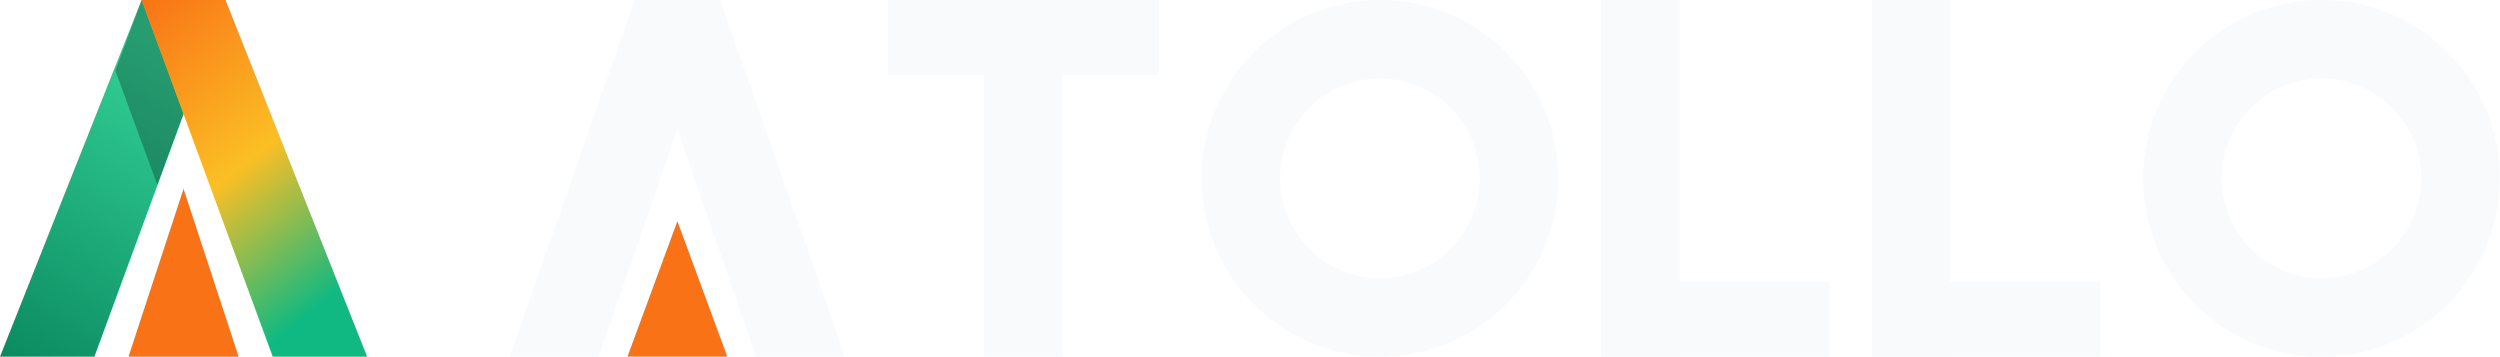
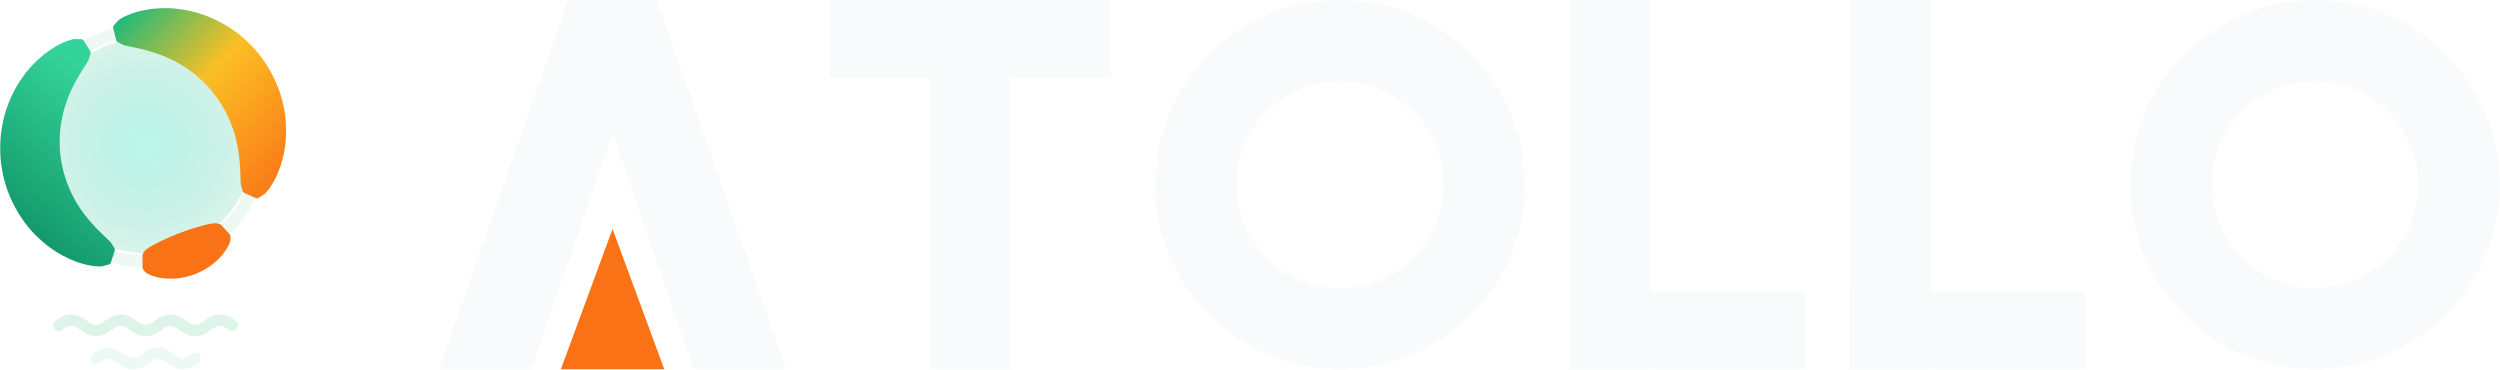
- <svg xmlns="http://www.w3.org/2000/svg" viewBox="0 0 701 100" width="701" height="100">
-   <g transform="translate(-42.647 -41.176) scale(0.36765)">
+ <svg xmlns="http://www.w3.org/2000/svg" viewBox="0 0 677 100" width="677" height="100">
+   <g transform="translate(-32.168 -26.573) scale(0.27972)">
    <defs>
+       <radialGradient id="lkg" cx=".5" cy=".5" r=".5">
+         <stop offset="0" stop-color="#5EEAD4" stop-opacity=".42" />
+         <stop offset="1" stop-color="#10B981" stop-opacity=".16" />
+       </radialGradient>
      <linearGradient id="lkl" x1="0" y1="1" x2="0.4" y2="0">
        <stop offset="0" stop-color="#0B8A60" />
        <stop offset="1" stop-color="#34D399" />
      </linearGradient>
-       <linearGradient id="lkr" x1="0.5" y1="1" x2="0" y2="0">
+       <linearGradient id="lkr" x1="0" y1="0" x2="1" y2="1">
        <stop offset="0" stop-color="#10B981" />
        <stop offset=".45" stop-color="#FBBF24" />
        <stop offset="1" stop-color="#F97316" />
      </linearGradient>
    </defs>
-     <polygon points="116,384 224,112 288,112 188,384" fill="url(#lkl)" />
-     <polygon points="256,199 224,112 204,166 236,253" fill="#000" opacity=".26" />
-     <polygon points="224,112 288,112 396,384 324,384" fill="url(#lkr)" />
-     <polygon points="256,256 298,384 214,384" fill="#F97316" />
+     <circle cx="256" cy="236" r="104" fill="url(#lkg)" />
+     <circle cx="256" cy="236" r="112" fill="none" stroke="#D1F0E0" stroke-width="12" opacity=".38" />
+     <path d="M219.5 348.2L212.9 350.0L206.8 349.7L200.7 348.7L194.8 347.2L189.0 345.2L183.3 342.8L177.7 340.1L172.3 337.0L167.0 333.6L161.9 329.8L157.1 325.7L152.4 321.4L148.0 316.8L143.9 311.9L140.0 306.8L136.4 301.4L133.1 295.9L130.1 290.1L127.4 284.2L125.0 278.1L123.0 271.9L121.3 265.7L120.0 259.3L119.0 252.8L118.4 246.3L118.2 239.8L118.3 233.3L118.7 226.8L119.5 220.4L120.7 214.0L122.2 207.7L124.1 201.5L126.3 195.4L128.8 189.5L131.7 183.8L134.8 178.2L138.3 172.9L142.0 167.7L146.0 162.9L150.3 158.3L154.8 154.0L159.6 149.9L164.6 146.3L169.7 142.9L175.1 140.0L180.7 137.6L186.6 135.8L193.5 135.9L199.8 146.1L197.9 152.1L195.2 156.5L192.5 160.7L190.0 164.8L187.6 168.8L185.3 172.9L183.2 177.0L181.2 181.0L179.4 185.1L177.8 189.2L176.3 193.3L175.0 197.4L173.8 201.5L172.8 205.6L171.9 209.7L171.2 213.8L170.6 217.9L170.2 222.0L169.9 226.1L169.8 230.2L169.8 234.3L169.9 238.4L170.2 242.4L170.6 246.5L171.2 250.5L171.9 254.5L172.8 258.5L173.7 262.5L174.9 266.4L176.1 270.3L177.5 274.2L179.1 278.0L180.8 281.9L182.6 285.6L184.6 289.4L186.7 293.1L189.0 296.7L191.5 300.4L194.0 303.9L196.8 307.4L199.6 310.9L202.7 314.3L205.8 317.7L209.2 321.1L212.6 324.4L216.2 327.9L219.9 331.5L223.2 336.8Z" fill="url(#lkl)" stroke="url(#lkl)" stroke-width="6" stroke-linejoin="round" />
+     <path d="M227.5 121.5L232.0 116.5L237.3 113.5L242.9 111.2L248.6 109.3L254.5 107.9L260.5 106.8L266.6 106.2L272.7 105.9L278.9 105.9L285.1 106.4L291.3 107.2L297.5 108.3L303.6 109.8L309.6 111.7L315.6 113.9L321.4 116.4L327.1 119.2L332.6 122.4L338.0 125.8L343.2 129.6L348.2 133.6L352.9 137.9L357.5 142.5L361.7 147.3L365.7 152.3L369.4 157.6L372.8 163.0L375.9 168.6L378.7 174.4L381.2 180.2L383.4 186.3L385.2 192.4L386.6 198.5L387.8 204.8L388.5 211.0L388.9 217.3L389.0 223.6L388.7 229.8L388.1 236.0L387.1 242.1L385.7 248.1L384.0 254.0L381.9 259.7L379.5 265.3L376.6 270.6L373.4 275.7L369.5 280.3L363.8 284.0L352.8 279.1L351.1 273.1L350.8 268.0L350.7 263.1L350.5 258.4L350.2 253.7L349.8 249.2L349.3 244.7L348.7 240.3L347.9 236.0L347.1 231.8L346.0 227.6L344.9 223.5L343.6 219.5L342.2 215.6L340.7 211.7L339.0 207.9L337.3 204.3L335.4 200.6L333.4 197.1L331.3 193.7L329.1 190.3L326.8 187.0L324.4 183.8L321.9 180.7L319.3 177.7L316.5 174.8L313.7 171.9L310.8 169.2L307.7 166.5L304.6 163.9L301.4 161.5L298.0 159.1L294.6 156.8L291.1 154.7L287.5 152.6L283.7 150.6L279.9 148.8L276.0 147.1L272.0 145.5L267.8 144.0L263.6 142.6L259.3 141.3L254.9 140.1L250.4 139.1L245.7 138.0L240.9 137.0L235.9 135.9L230.4 133.1Z" fill="url(#lkr)" stroke="url(#lkr)" stroke-width="6" stroke-linejoin="round" />
+     <path d="M335.0 323.7L335.2 326.7L334.6 328.8L333.8 330.8L332.8 332.6L331.8 334.3L330.7 336.0L329.5 337.7L328.3 339.3L327.0 340.8L325.7 342.3L324.3 343.7L322.8 345.1L321.3 346.4L319.8 347.7L318.3 348.9L316.7 350.1L315.0 351.2L313.3 352.3L311.6 353.3L309.9 354.2L308.1 355.2L306.3 356.0L304.5 356.8L302.7 357.6L300.8 358.2L298.9 358.9L297.0 359.4L295.1 359.9L293.1 360.4L291.2 360.8L289.2 361.1L287.3 361.4L285.3 361.6L283.3 361.7L281.3 361.8L279.3 361.8L277.3 361.7L275.3 361.6L273.3 361.4L271.4 361.1L269.4 360.8L267.4 360.3L265.5 359.8L263.5 359.2L261.6 358.4L259.7 357.5L257.8 356.4L256.0 354.0L256.0 342.0L257.6 339.6L259.1 338.4L260.6 337.3L262.1 336.4L263.6 335.5L265.1 334.7L266.5 334.0L267.9 333.2L269.3 332.5L270.7 331.8L272.1 331.1L273.5 330.5L274.9 329.8L276.2 329.2L277.6 328.6L278.9 328.0L280.3 327.4L281.6 326.8L282.9 326.3L284.3 325.7L285.6 325.2L286.9 324.6L288.3 324.1L289.6 323.6L291.0 323.1L292.3 322.6L293.6 322.1L295.0 321.6L296.4 321.1L297.7 320.6L299.1 320.2L300.5 319.7L301.9 319.3L303.3 318.8L304.8 318.4L306.2 317.9L307.7 317.5L309.2 317.1L310.7 316.7L312.2 316.2L313.7 315.8L315.3 315.4L316.9 315.1L318.6 314.7L320.3 314.4L322.2 314.2L324.2 314.1L326.9 314.8Z" fill="#F97316" stroke="#F97316" stroke-width="6" stroke-linejoin="round" />
+     <path d="M172 410Q184 400 196 410T220 410T244 410T268 410T292 410T316 410T340 410" fill="none" stroke="#D1F0E0" stroke-width="11" stroke-linecap="round" stroke-linejoin="round" opacity=".7" />
+     <path d="M208 442Q220 432 232 442T256 442T280 442T304 442" fill="none" stroke="#D1F0E0" stroke-width="11" stroke-linecap="round" stroke-linejoin="round" opacity=".4" />
  </g>
-   <g transform="translate(142.941 0)">
+   <g transform="translate(118.881 0)">
    <g fill="#F8FAFC">
      <g transform="translate(0 0)">
        <polygon points="0,100 35,0 59,0 94,100 69,100 47,36 25,100" />
        <polygon points="47,62 61,100 33,100" fill="#F97316" />
      </g>
      <g transform="translate(106 0)">
        <polygon points="0,0 76,0 76,21 0,21" />
        <polygon points="27,0 49,0 49,100 27,100" />
      </g>
      <g transform="translate(194 0)">
        <path d="M50 0A50 50 0 1 1 50 100A50 50 0 1 1 50 0ZM50 22A28 28 0 1 0 50 78A28 28 0 1 0 50 22Z" fill-rule="evenodd" />
      </g>
      <g transform="translate(306 0)">
        <polygon points="0,0 22,0 22,100 0,100" />
        <polygon points="0,79 64,79 64,100 0,100" />
      </g>
      <g transform="translate(382 0)">
        <polygon points="0,0 22,0 22,100 0,100" />
        <polygon points="0,79 64,79 64,100 0,100" />
      </g>
      <g transform="translate(458 0)">
        <path d="M50 0A50 50 0 1 1 50 100A50 50 0 1 1 50 0ZM50 22A28 28 0 1 0 50 78A28 28 0 1 0 50 22Z" fill-rule="evenodd" />
      </g>
    </g>
  </g>
</svg>
